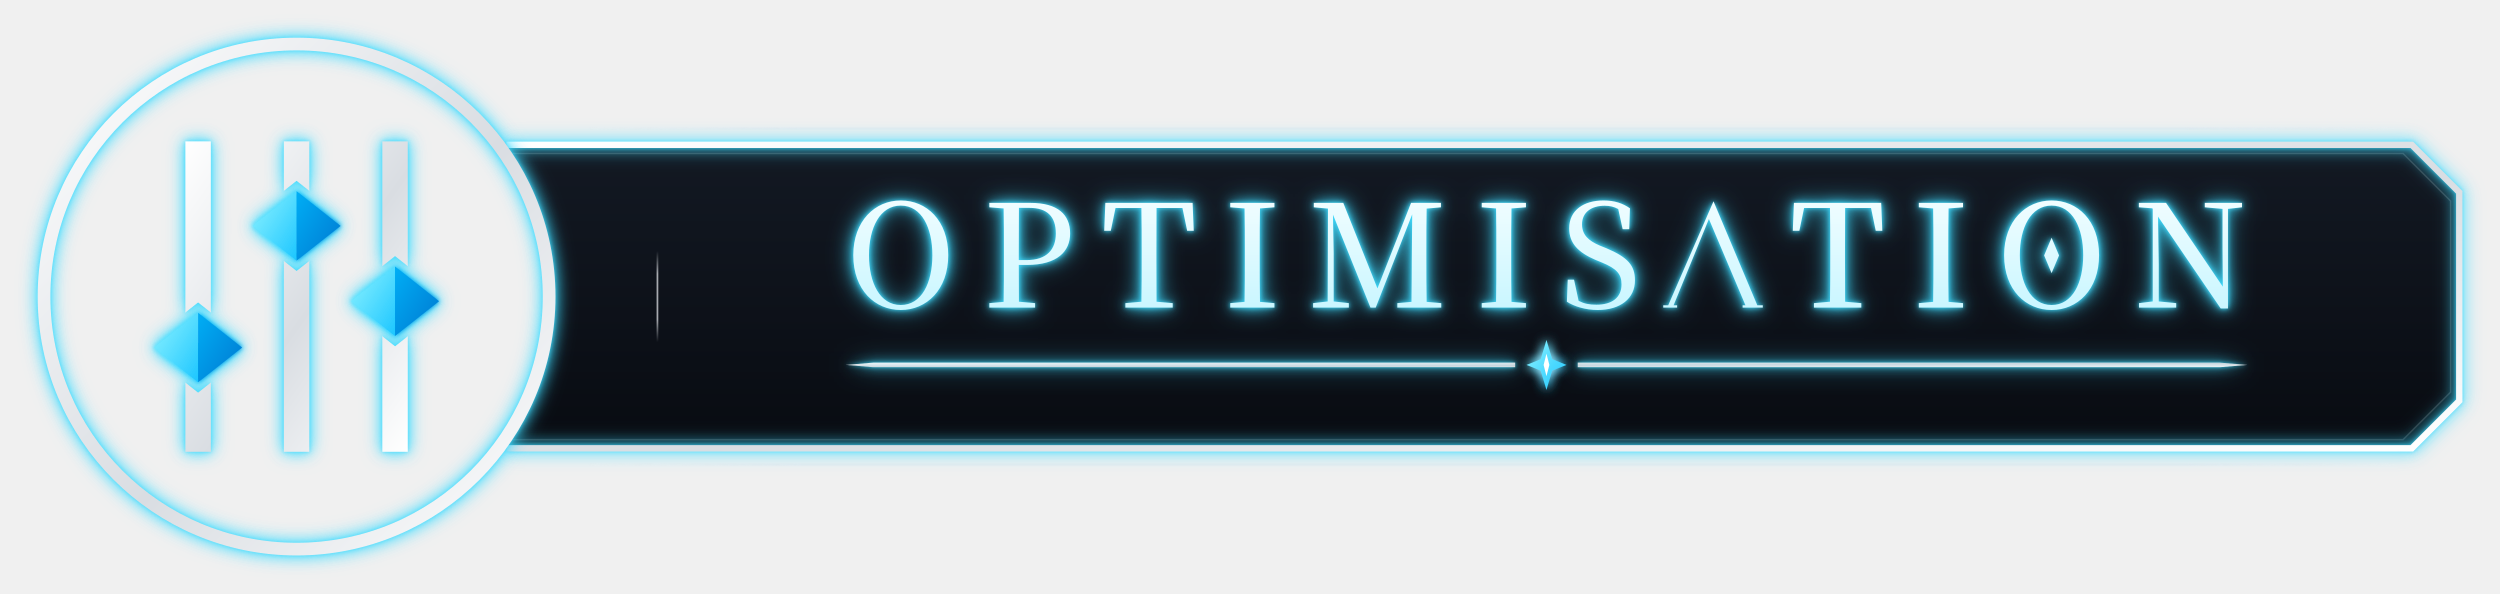
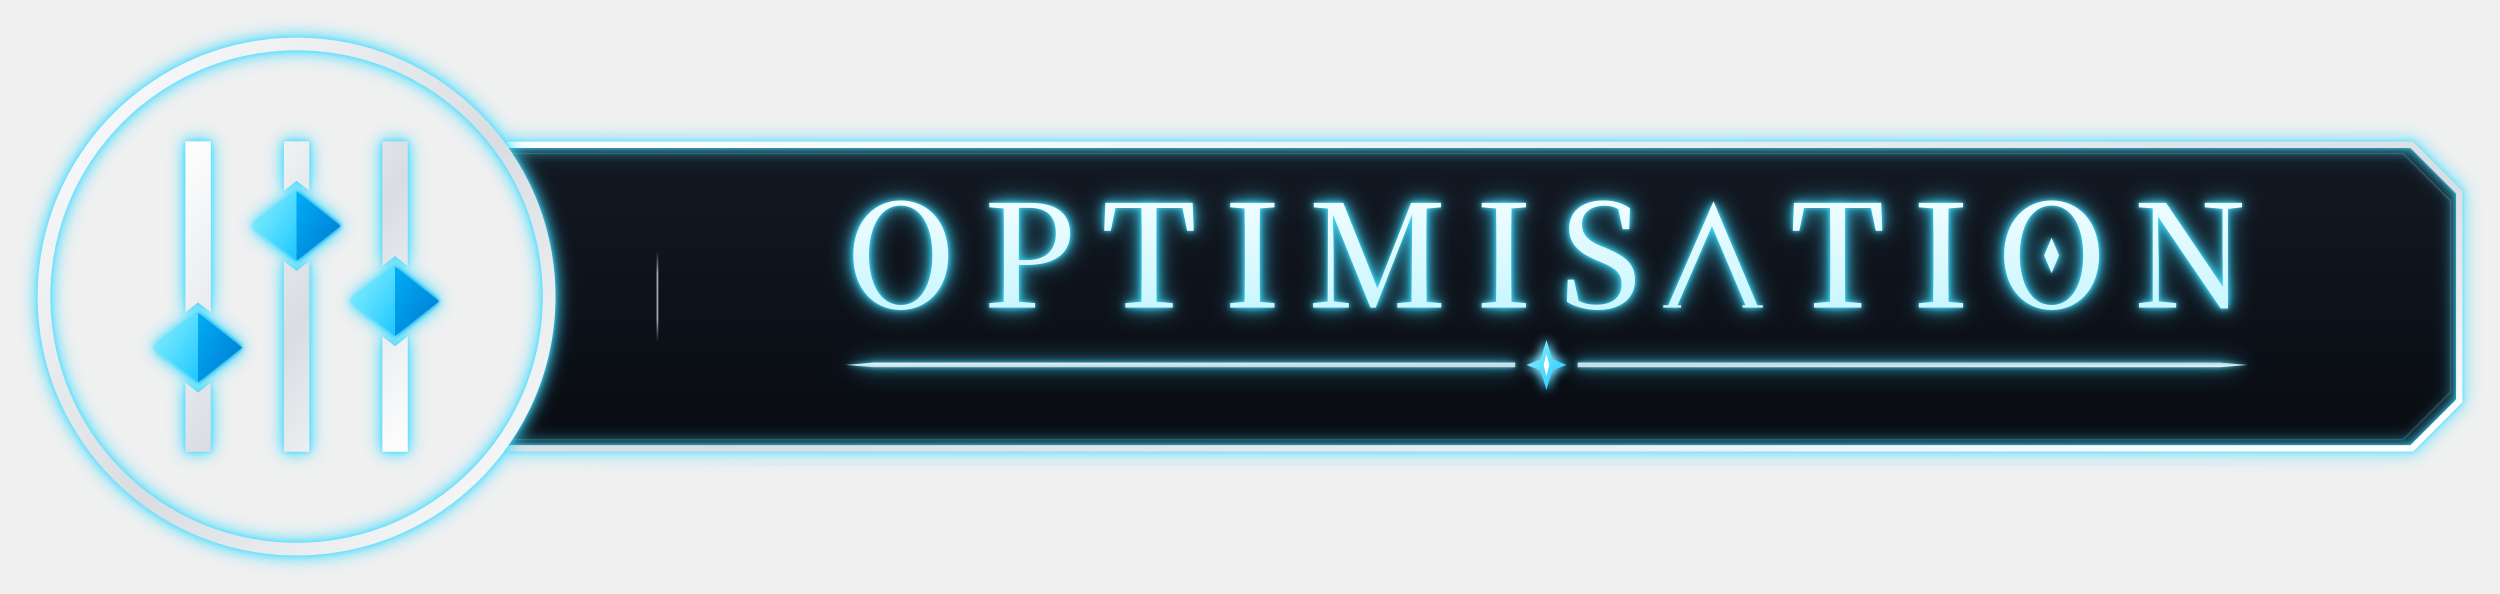
<svg xmlns="http://www.w3.org/2000/svg" viewBox="0 0 4316 1024" role="img" aria-labelledby="fa-selecteur-bouton-optimisation-selectionne-title fa-selecteur-bouton-optimisation-selectionne-desc">
  <defs>
    <linearGradient id="fa-selecteur-bouton-optimisation-selectionne-silver" x1="0" y1="0" x2="1" y2="1">
      <stop offset="0" stop-color="#ffffff" />
      <stop offset="0.55" stop-color="#d9dde2" />
      <stop offset="1" stop-color="#ffffff" />
    </linearGradient>
    <linearGradient id="fa-selecteur-bouton-optimisation-selectionne-cyanL" x1="0" y1="0" x2="1" y2="1">
      <stop offset="0" stop-color="#8ff3ff" />
      <stop offset="1" stop-color="#1cc6ff" />
    </linearGradient>
    <linearGradient id="fa-selecteur-bouton-optimisation-selectionne-cyanR" x1="0" y1="0" x2="1" y2="1">
      <stop offset="0" stop-color="#00aef5" />
      <stop offset="1" stop-color="#0078d0" />
    </linearGradient>
    <filter id="fa-selecteur-bouton-optimisation-selectionne-glowSoft" x="-50%" y="-50%" width="200%" height="200%">
      <feGaussianBlur stdDeviation="4" result="b" />
      <feMerge>
        <feMergeNode in="b" />
        <feMergeNode in="SourceGraphic" />
      </feMerge>
    </filter>
    <mask id="fa-selecteur-bouton-optimisation-selectionne-fentes" maskUnits="userSpaceOnUse" x="0" y="0" width="1024" height="1024">
      <rect width="1024" height="1024" fill="#fff" />
      <g fill="#000" stroke="#000" stroke-width="28" stroke-linejoin="miter">
        <path d="M 342 540 L 418 600 L 342 660 L 266 600 Z" />
        <path d="M 512 330 L 588 390 L 512 450 L 436 390 Z" />
        <path d="M 682 460 L 758 520 L 682 580 L 606 520 Z" />
      </g>
    </mask>
    <linearGradient id="fa-selecteur-bouton-optimisation-selectionne-silverText" x1="0" y1="0" x2="0" y2="1">
      <stop offset="0" stop-color="#f0fdff" />
      <stop offset="1" stop-color="#c9f6ff" />
    </linearGradient>
    <linearGradient id="fa-selecteur-bouton-optimisation-selectionne-plateFill" x1="0" y1="0" x2="0" y2="1">
      <stop offset="0" stop-color="#131923" />
      <stop offset="1" stop-color="#080b11" />
    </linearGradient>
    <linearGradient id="fa-selecteur-bouton-optimisation-selectionne-fadeH" x1="0" y1="0" x2="1" y2="0">
      <stop offset="0" stop-color="#e8ebef" stop-opacity="0" />
      <stop offset="0.12" stop-color="#e8ebef" stop-opacity="0.85" />
      <stop offset="0.88" stop-color="#e8ebef" stop-opacity="0.85" />
      <stop offset="1" stop-color="#e8ebef" stop-opacity="0" />
    </linearGradient>
    <linearGradient id="fa-selecteur-bouton-optimisation-selectionne-fadeV" x1="0" y1="0" x2="0" y2="1">
      <stop offset="0" stop-color="#e8ebef" stop-opacity="0" />
      <stop offset="0.25" stop-color="#e8ebef" stop-opacity="0.7" />
      <stop offset="0.75" stop-color="#e8ebef" stop-opacity="0.7" />
      <stop offset="1" stop-color="#e8ebef" stop-opacity="0" />
    </linearGradient>
    <filter id="fa-selecteur-bouton-optimisation-selectionne-glowStar" x="-100%" y="-100%" width="300%" height="300%">
      <feGaussianBlur stdDeviation="9" result="b" />
      <feMerge>
        <feMergeNode in="b" />
        <feMergeNode in="b" />
        <feMergeNode in="SourceGraphic" />
      </feMerge>
    </filter>
    <filter id="fa-selecteur-bouton-optimisation-selectionne-lueur3" filterUnits="userSpaceOnUse" x="0" y="0" width="4316" height="1024" color-interpolation-filters="sRGB">
      <feGaussianBlur in="SourceAlpha" stdDeviation="4" result="b0" />
      <feFlood flood-color="#3fdcff" flood-opacity="1" />
      <feComposite in2="b0" operator="in" result="h0" />
      <feGaussianBlur in="SourceAlpha" stdDeviation="10" result="b1" />
      <feFlood flood-color="#3fdcff" flood-opacity="0.95" />
      <feComposite in2="b1" operator="in" result="h1" />
      <feGaussianBlur in="SourceAlpha" stdDeviation="20" result="b2" />
      <feFlood flood-color="#3fdcff" flood-opacity="0.85" />
      <feComposite in2="b2" operator="in" result="h2" />
      <feMerge>
        <feMergeNode in="h2" />
        <feMergeNode in="h1" />
        <feMergeNode in="h0" />
        <feMergeNode in="SourceGraphic" />
      </feMerge>
    </filter>
    <filter id="fa-selecteur-bouton-optimisation-selectionne-lueurMoy" filterUnits="userSpaceOnUse" x="0" y="0" width="4316" height="1024" color-interpolation-filters="sRGB">
      <feGaussianBlur in="SourceAlpha" stdDeviation="4" result="b0" />
      <feFlood flood-color="#3fdcff" flood-opacity="0.9" />
      <feComposite in2="b0" operator="in" result="h0" />
      <feGaussianBlur in="SourceAlpha" stdDeviation="12" result="b1" />
      <feFlood flood-color="#3fdcff" flood-opacity="0.85" />
      <feComposite in2="b1" operator="in" result="h1" />
      <feGaussianBlur in="SourceAlpha" stdDeviation="17" result="b2" />
      <feFlood flood-color="#3fdcff" flood-opacity="0.7" />
      <feComposite in2="b2" operator="in" result="h2" />
      <feMerge>
        <feMergeNode in="h2" />
        <feMergeNode in="h1" />
        <feMergeNode in="h0" />
        <feMergeNode in="SourceGraphic" />
      </feMerge>
    </filter>
  </defs>
  <g shape-rendering="geometricPrecision">
    <rect x="1010" y="220" width="3134" height="4" fill="url(#fa-selecteur-bouton-optimisation-selectionne-fadeH)" />
    <rect x="1010" y="800" width="3134" height="4" fill="url(#fa-selecteur-bouton-optimisation-selectionne-fadeH)" />
    <path d="M 874.2 250.0 L 4163.7 250.0 L 4245.7 332.0 L 4245.7 692.0 L 4163.7 774.0 L 874.2 774.0 L 865.5 774.0 A 440 440 0 0 0 865.5 250.0 Z" fill="url(#fa-selecteur-bouton-optimisation-selectionne-plateFill)" />
    <path d="M 884.6 265.0 L 4148.7 265.0 L 4230.7 347.0 L 4230.7 677.0 L 4148.7 759.0 L 884.6 759.0" fill="none" stroke="#ffffff" stroke-opacity="0.16" stroke-width="2.5" stroke-linejoin="miter" />
    <path d="M 874.2 250.0 L 4163.7 250.0 L 4245.7 332.0 L 4245.7 692.0 L 4163.7 774.0 L 874.2 774.0" fill="none" stroke="url(#fa-selecteur-bouton-optimisation-selectionne-silver)" stroke-width="11" stroke-linejoin="miter" stroke-linecap="butt" filter="url(#fa-selecteur-bouton-optimisation-selectionne-lueurMoy)" />
    <rect x="1133.5" y="433.4" width="3" height="157.2" fill="url(#fa-selecteur-bouton-optimisation-selectionne-fadeV)" />
  </g>
  <g shape-rendering="geometricPrecision" filter="url(#fa-selecteur-bouton-optimisation-selectionne-lueurMoy)">
    <circle cx="512" cy="512" r="436" fill="none" stroke="url(#fa-selecteur-bouton-optimisation-selectionne-silver)" stroke-width="22" />
    <path d="M 320 244 L 364 244 L 364 780 L 320 780 Z M 490 244 L 534 244 L 534 780 L 490 780 Z M 660 244 L 704 244 L 704 780 L 660 780 Z" fill="url(#fa-selecteur-bouton-optimisation-selectionne-silver)" mask="url(#fa-selecteur-bouton-optimisation-selectionne-fentes)" />
    <g filter="url(#fa-selecteur-bouton-optimisation-selectionne-glowSoft)">
      <path d="M 342 540 L 342 660 L 266 600 Z" fill="url(#fa-selecteur-bouton-optimisation-selectionne-cyanL)" />
      <path d="M 342 540 L 418 600 L 342 660 Z" fill="url(#fa-selecteur-bouton-optimisation-selectionne-cyanR)" />
      <path d="M 512 330 L 512 450 L 436 390 Z" fill="url(#fa-selecteur-bouton-optimisation-selectionne-cyanL)" />
      <path d="M 512 330 L 588 390 L 512 450 Z" fill="url(#fa-selecteur-bouton-optimisation-selectionne-cyanR)" />
      <path d="M 682 460 L 682 580 L 606 520 Z" fill="url(#fa-selecteur-bouton-optimisation-selectionne-cyanL)" />
      <path d="M 682 460 L 758 520 L 682 580 Z" fill="url(#fa-selecteur-bouton-optimisation-selectionne-cyanR)" />
    </g>
  </g>
  <g>
    <g filter="url(#fa-selecteur-bouton-optimisation-selectionne-lueur3)">
-       <path d="M1555.066 535.198C1599.51 535.198 1637.041 500.383 1637.041 440.63C1637.041 380.383 1599.51 346.062 1555.066 346.062C1510.869 346.062 1473.091 381.123 1473.091 440.63C1473.091 501.123 1510.869 535.198 1555.066 535.198ZM1555.066 526.556C1519.017 526.556 1500.251 488.037 1500.251 440.63C1500.251 393.469 1519.017 354.951 1555.066 354.951C1591.362 354.951 1609.634 393.469 1609.634 440.63C1609.634 488.037 1591.362 526.556 1555.066 526.556Z M1707.967 357.914 1732.659 359.889C1733.152 384.58 1733.152 409.272 1733.152 434.21V447.296C1733.152 471.988 1733.152 496.926 1732.659 521.123L1707.967 523.346V531.0H1786.98V523.346L1759.078 520.877L1758.831 457.42H1772.659C1825.745 457.42 1847.473 433.716 1847.473 403.099C1847.473 370.259 1825.992 350.259 1778.831 350.259H1707.967ZM1758.831 449.025V434.21C1758.831 409.025 1758.831 383.84 1759.078 358.901H1777.35C1808.214 358.901 1822.782 374.21 1822.782 403.099C1822.782 430.259 1807.72 449.025 1771.918 449.025Z M1906.301 398.407H1917.659L1925.807 359.148H1970.498C1970.992 384.086 1970.992 409.025 1970.992 434.21V447.296C1970.992 471.988 1970.992 496.679 1970.498 520.877L1942.844 523.346V531.0H2024.572V523.346L1996.671 520.877C1996.424 496.432 1996.424 471.741 1996.424 447.049V434.21C1996.424 409.025 1996.424 383.84 1996.671 359.148H2041.362L2049.51 398.407H2060.869L2058.893 350.259H1908.276Z M2123.893 357.914 2148.585 359.889C2149.078 384.58 2149.078 409.272 2149.078 434.21V447.296C2149.078 471.988 2149.078 496.926 2148.585 521.123L2123.893 523.346V531.0H2200.19V523.346L2175.251 521.123C2174.757 496.432 2174.757 471.988 2174.757 447.049V434.21C2174.757 409.272 2174.757 384.58 2175.251 359.889L2200.19 357.914V350.259H2123.893Z M2436.548 531.0H2488.152V523.346L2462.967 521.123C2462.473 496.926 2462.473 471.988 2462.473 447.296V434.21C2462.473 409.272 2462.473 384.58 2462.967 360.136L2487.659 357.914V350.259H2436.054L2378.029 497.914L2319.017 350.259H2268.152V357.914L2292.597 360.136L2292.103 520.383L2266.918 523.346V531.0H2328.646V523.346L2302.473 520.383V437.42L2301.239 370.506L2365.93 531.0H2375.066L2438.029 370.012L2437.288 450.506C2437.041 472.235 2437.288 496.432 2436.794 521.123L2412.35 523.346V531.0Z M2558.091 357.914 2582.782 359.889C2583.276 384.58 2583.276 409.272 2583.276 434.21V447.296C2583.276 471.988 2583.276 496.926 2582.782 521.123L2558.091 523.346V531.0H2634.387V523.346L2609.449 521.123C2608.955 496.432 2608.955 471.988 2608.955 447.049V434.21C2608.955 409.272 2608.955 384.58 2609.449 359.889L2634.387 357.914V350.259H2558.091Z M2758.152 535.198C2797.412 535.198 2822.597 515.444 2822.597 484.086C2822.597 458.407 2810.498 444.333 2773.214 428.531L2761.609 423.84C2742.597 415.691 2731.239 405.568 2731.239 387.296C2731.239 366.309 2747.535 355.198 2770.251 355.198C2779.387 355.198 2786.301 356.926 2793.708 360.877L2801.362 395.691H2812.72L2813.955 359.642C2801.609 351.0 2787.288 346.062 2768.276 346.062C2734.696 346.062 2709.017 362.605 2709.017 394.21C2709.017 420.136 2724.819 435.938 2754.696 448.778L2765.56 453.222C2791.239 463.84 2799.387 473.222 2799.387 491.0C2799.387 513.963 2782.597 526.062 2756.177 526.062C2743.831 526.062 2734.943 524.333 2725.313 519.395L2717.412 482.852H2706.548L2705.066 520.877C2717.412 529.025 2737.659 535.198 2758.152 535.198Z M 2958.21 347.54 L 3033.82 527.05 L 3043.28 527.05 L 3043.28 531.00 L 3008.46 531.00 L 3008.46 527.05 L 3013.37 527.05 L 2950.26 378.14 L 2889.28 527.05 L 2895.37 527.05 L 2895.37 531.00 L 2871.42 531.00 L 2871.42 527.05 L 2880.04 527.05 Z M3095.066 398.407H3106.424L3114.572 359.148H3159.264C3159.757 384.086 3159.757 409.025 3159.757 434.21V447.296C3159.757 471.988 3159.757 496.679 3159.264 520.877L3131.609 523.346V531.0H3213.338V523.346L3185.436 520.877C3185.19 496.432 3185.19 471.741 3185.19 447.049V434.21C3185.19 409.025 3185.19 383.84 3185.436 359.148H3230.128L3238.276 398.407H3249.634L3247.659 350.259H3097.041Z M3312.659 357.914 3337.35 359.889C3337.844 384.58 3337.844 409.272 3337.844 434.21V447.296C3337.844 471.988 3337.844 496.926 3337.35 521.123L3312.659 523.346V531.0H3388.955V523.346L3364.017 521.123C3363.523 496.432 3363.523 471.988 3363.523 447.049V434.21C3363.523 409.272 3363.523 384.58 3364.017 359.889L3388.955 357.914V350.259H3312.659Z M3541.856 535.198C3586.301 535.198 3623.831 500.383 3623.831 440.63C3623.831 380.383 3586.301 346.062 3541.856 346.062C3497.659 346.062 3459.881 381.123 3459.881 440.63C3459.881 501.123 3497.659 535.198 3541.856 535.198ZM3541.856 526.556C3505.807 526.556 3487.041 488.037 3487.041 440.63C3487.041 393.469 3505.807 354.951 3541.856 354.951C3578.152 354.951 3596.424 393.469 3596.424 440.63C3596.424 488.037 3578.152 526.556 3541.856 526.556Z M 3541.86 410.40 L 3554.71 441.00 L 3541.86 471.60 L 3529.00 441.00 Z M3833.77 532.481H3846.362V360.63L3870.56 357.914V350.259H3806.362V357.914L3836.98 360.63V429.519L3837.473 494.951L3739.449 350.259H3692.535V357.914L3715.745 359.642L3716.486 360.63V520.383L3692.782 523.346V531.0H3756.98V523.346L3726.856 520.383V456.432L3725.622 373.963Z" fill="url(#fa-selecteur-bouton-optimisation-selectionne-silverText)" />
+       <path d="M1555.066 535.198C1599.51 535.198 1637.041 500.383 1637.041 440.63C1637.041 380.383 1599.51 346.062 1555.066 346.062C1510.869 346.062 1473.091 381.123 1473.091 440.63C1473.091 501.123 1510.869 535.198 1555.066 535.198ZM1555.066 526.556C1519.017 526.556 1500.251 488.037 1500.251 440.63C1500.251 393.469 1519.017 354.951 1555.066 354.951C1591.362 354.951 1609.634 393.469 1609.634 440.63C1609.634 488.037 1591.362 526.556 1555.066 526.556Z M1707.967 357.914 1732.659 359.889C1733.152 384.58 1733.152 409.272 1733.152 434.21V447.296C1733.152 471.988 1733.152 496.926 1732.659 521.123L1707.967 523.346V531.0H1786.98V523.346L1759.078 520.877L1758.831 457.42H1772.659C1825.745 457.42 1847.473 433.716 1847.473 403.099C1847.473 370.259 1825.992 350.259 1778.831 350.259H1707.967ZM1758.831 449.025V434.21C1758.831 409.025 1758.831 383.84 1759.078 358.901H1777.35C1808.214 358.901 1822.782 374.21 1822.782 403.099C1822.782 430.259 1807.72 449.025 1771.918 449.025Z M1906.301 398.407H1917.659L1925.807 359.148H1970.498C1970.992 384.086 1970.992 409.025 1970.992 434.21V447.296C1970.992 471.988 1970.992 496.679 1970.498 520.877L1942.844 523.346V531.0H2024.572V523.346L1996.671 520.877C1996.424 496.432 1996.424 471.741 1996.424 447.049V434.21C1996.424 409.025 1996.424 383.84 1996.671 359.148H2041.362L2049.51 398.407H2060.869L2058.893 350.259H1908.276Z M2123.893 357.914 2148.585 359.889C2149.078 384.58 2149.078 409.272 2149.078 434.21V447.296C2149.078 471.988 2149.078 496.926 2148.585 521.123L2123.893 523.346V531.0H2200.19V523.346L2175.251 521.123C2174.757 496.432 2174.757 471.988 2174.757 447.049V434.21C2174.757 409.272 2174.757 384.58 2175.251 359.889L2200.19 357.914V350.259H2123.893Z M2436.548 531.0H2488.152V523.346L2462.967 521.123C2462.473 496.926 2462.473 471.988 2462.473 447.296V434.21C2462.473 409.272 2462.473 384.58 2462.967 360.136L2487.659 357.914V350.259H2436.054L2378.029 497.914L2319.017 350.259H2268.152V357.914L2292.597 360.136L2292.103 520.383L2266.918 523.346V531.0H2328.646V523.346L2302.473 520.383V437.42L2301.239 370.506L2365.93 531.0H2375.066L2438.029 370.012L2437.288 450.506C2437.041 472.235 2437.288 496.432 2436.794 521.123L2412.35 523.346V531.0Z M2558.091 357.914 2582.782 359.889C2583.276 384.58 2583.276 409.272 2583.276 434.21V447.296C2583.276 471.988 2583.276 496.926 2582.782 521.123L2558.091 523.346V531.0H2634.387V523.346L2609.449 521.123C2608.955 496.432 2608.955 471.988 2608.955 447.049V434.21C2608.955 409.272 2608.955 384.58 2609.449 359.889L2634.387 357.914V350.259H2558.091Z M2758.152 535.198C2797.412 535.198 2822.597 515.444 2822.597 484.086C2822.597 458.407 2810.498 444.333 2773.214 428.531L2761.609 423.84C2742.597 415.691 2731.239 405.568 2731.239 387.296C2731.239 366.309 2747.535 355.198 2770.251 355.198C2779.387 355.198 2786.301 356.926 2793.708 360.877L2801.362 395.691H2812.72L2813.955 359.642C2801.609 351.0 2787.288 346.062 2768.276 346.062C2734.696 346.062 2709.017 362.605 2709.017 394.21C2709.017 420.136 2724.819 435.938 2754.696 448.778L2765.56 453.222C2791.239 463.84 2799.387 473.222 2799.387 491.0C2799.387 513.963 2782.597 526.062 2756.177 526.062C2743.831 526.062 2734.943 524.333 2725.313 519.395L2717.412 482.852H2706.548L2705.066 520.877C2717.412 529.025 2737.659 535.198 2758.152 535.198Z M 2958.21 347.54 L 3033.80 527.05 L 3043.26 527.05 L 3043.26 531.00 L 3008.45 531.00 L 3008.45 527.05 L 3013.36 527.05 L 2955.50 390.50 L 2896.05 527.05 L 2902.14 527.05 L 2902.14 531.00 L 2871.43 531.00 L 2871.43 527.05 L 2880.05 527.05 Z M3095.066 398.407H3106.424L3114.572 359.148H3159.264C3159.757 384.086 3159.757 409.025 3159.757 434.21V447.296C3159.757 471.988 3159.757 496.679 3159.264 520.877L3131.609 523.346V531.0H3213.338V523.346L3185.436 520.877C3185.19 496.432 3185.19 471.741 3185.19 447.049V434.21C3185.19 409.025 3185.19 383.84 3185.436 359.148H3230.128L3238.276 398.407H3249.634L3247.659 350.259H3097.041Z M3312.659 357.914 3337.35 359.889C3337.844 384.58 3337.844 409.272 3337.844 434.21V447.296C3337.844 471.988 3337.844 496.926 3337.35 521.123L3312.659 523.346V531.0H3388.955V523.346L3364.017 521.123C3363.523 496.432 3363.523 471.988 3363.523 447.049V434.21C3363.523 409.272 3363.523 384.58 3364.017 359.889L3388.955 357.914V350.259H3312.659Z M3541.856 535.198C3586.301 535.198 3623.831 500.383 3623.831 440.63C3623.831 380.383 3586.301 346.062 3541.856 346.062C3497.659 346.062 3459.881 381.123 3459.881 440.63C3459.881 501.123 3497.659 535.198 3541.856 535.198ZM3541.856 526.556C3505.807 526.556 3487.041 488.037 3487.041 440.63C3487.041 393.469 3505.807 354.951 3541.856 354.951C3578.152 354.951 3596.424 393.469 3596.424 440.63C3596.424 488.037 3578.152 526.556 3541.856 526.556Z M 3541.86 410.40 L 3554.71 441.00 L 3541.86 471.60 L 3529.00 441.00 Z M3833.77 532.481H3846.362V360.63L3870.56 357.914V350.259H3806.362V357.914L3836.98 360.63V429.519L3837.473 494.951L3739.449 350.259H3692.535V357.914L3715.745 359.642L3716.486 360.63V520.383L3692.782 523.346V531.0H3756.98V523.346L3726.856 520.383V456.432L3725.622 373.963Z" fill="url(#fa-selecteur-bouton-optimisation-selectionne-silverText)" />
      <path d="M 1459.8 630.0 L 1507.3 626.04 L 2615.8 626.04 L 2615.8 633.96 L 1507.3 633.96 Z M 3879.9 630.0 L 3832.4 626.04 L 2723.8 626.04 L 2723.8 633.96 L 3832.4 633.96 Z" fill="url(#fa-selecteur-bouton-optimisation-selectionne-silver)" opacity="0.9" />
    </g>
    <g filter="url(#fa-selecteur-bouton-optimisation-selectionne-glowStar)">
      <path d="M 2669.8 586.8 L 2679.7 620.1 L 2704.4 630.0 L 2679.7 639.9 L 2669.8 673.2 L 2659.9 639.9 L 2635.3 630.0 L 2659.9 620.1 Z" fill="url(#fa-selecteur-bouton-optimisation-selectionne-cyanL)" />
      <path d="M 2669.8 610.6 L 2674.8 630.0 L 2669.8 649.4 L 2664.9 630.0 Z" fill="#ffffff" />
    </g>
  </g>
</svg>
